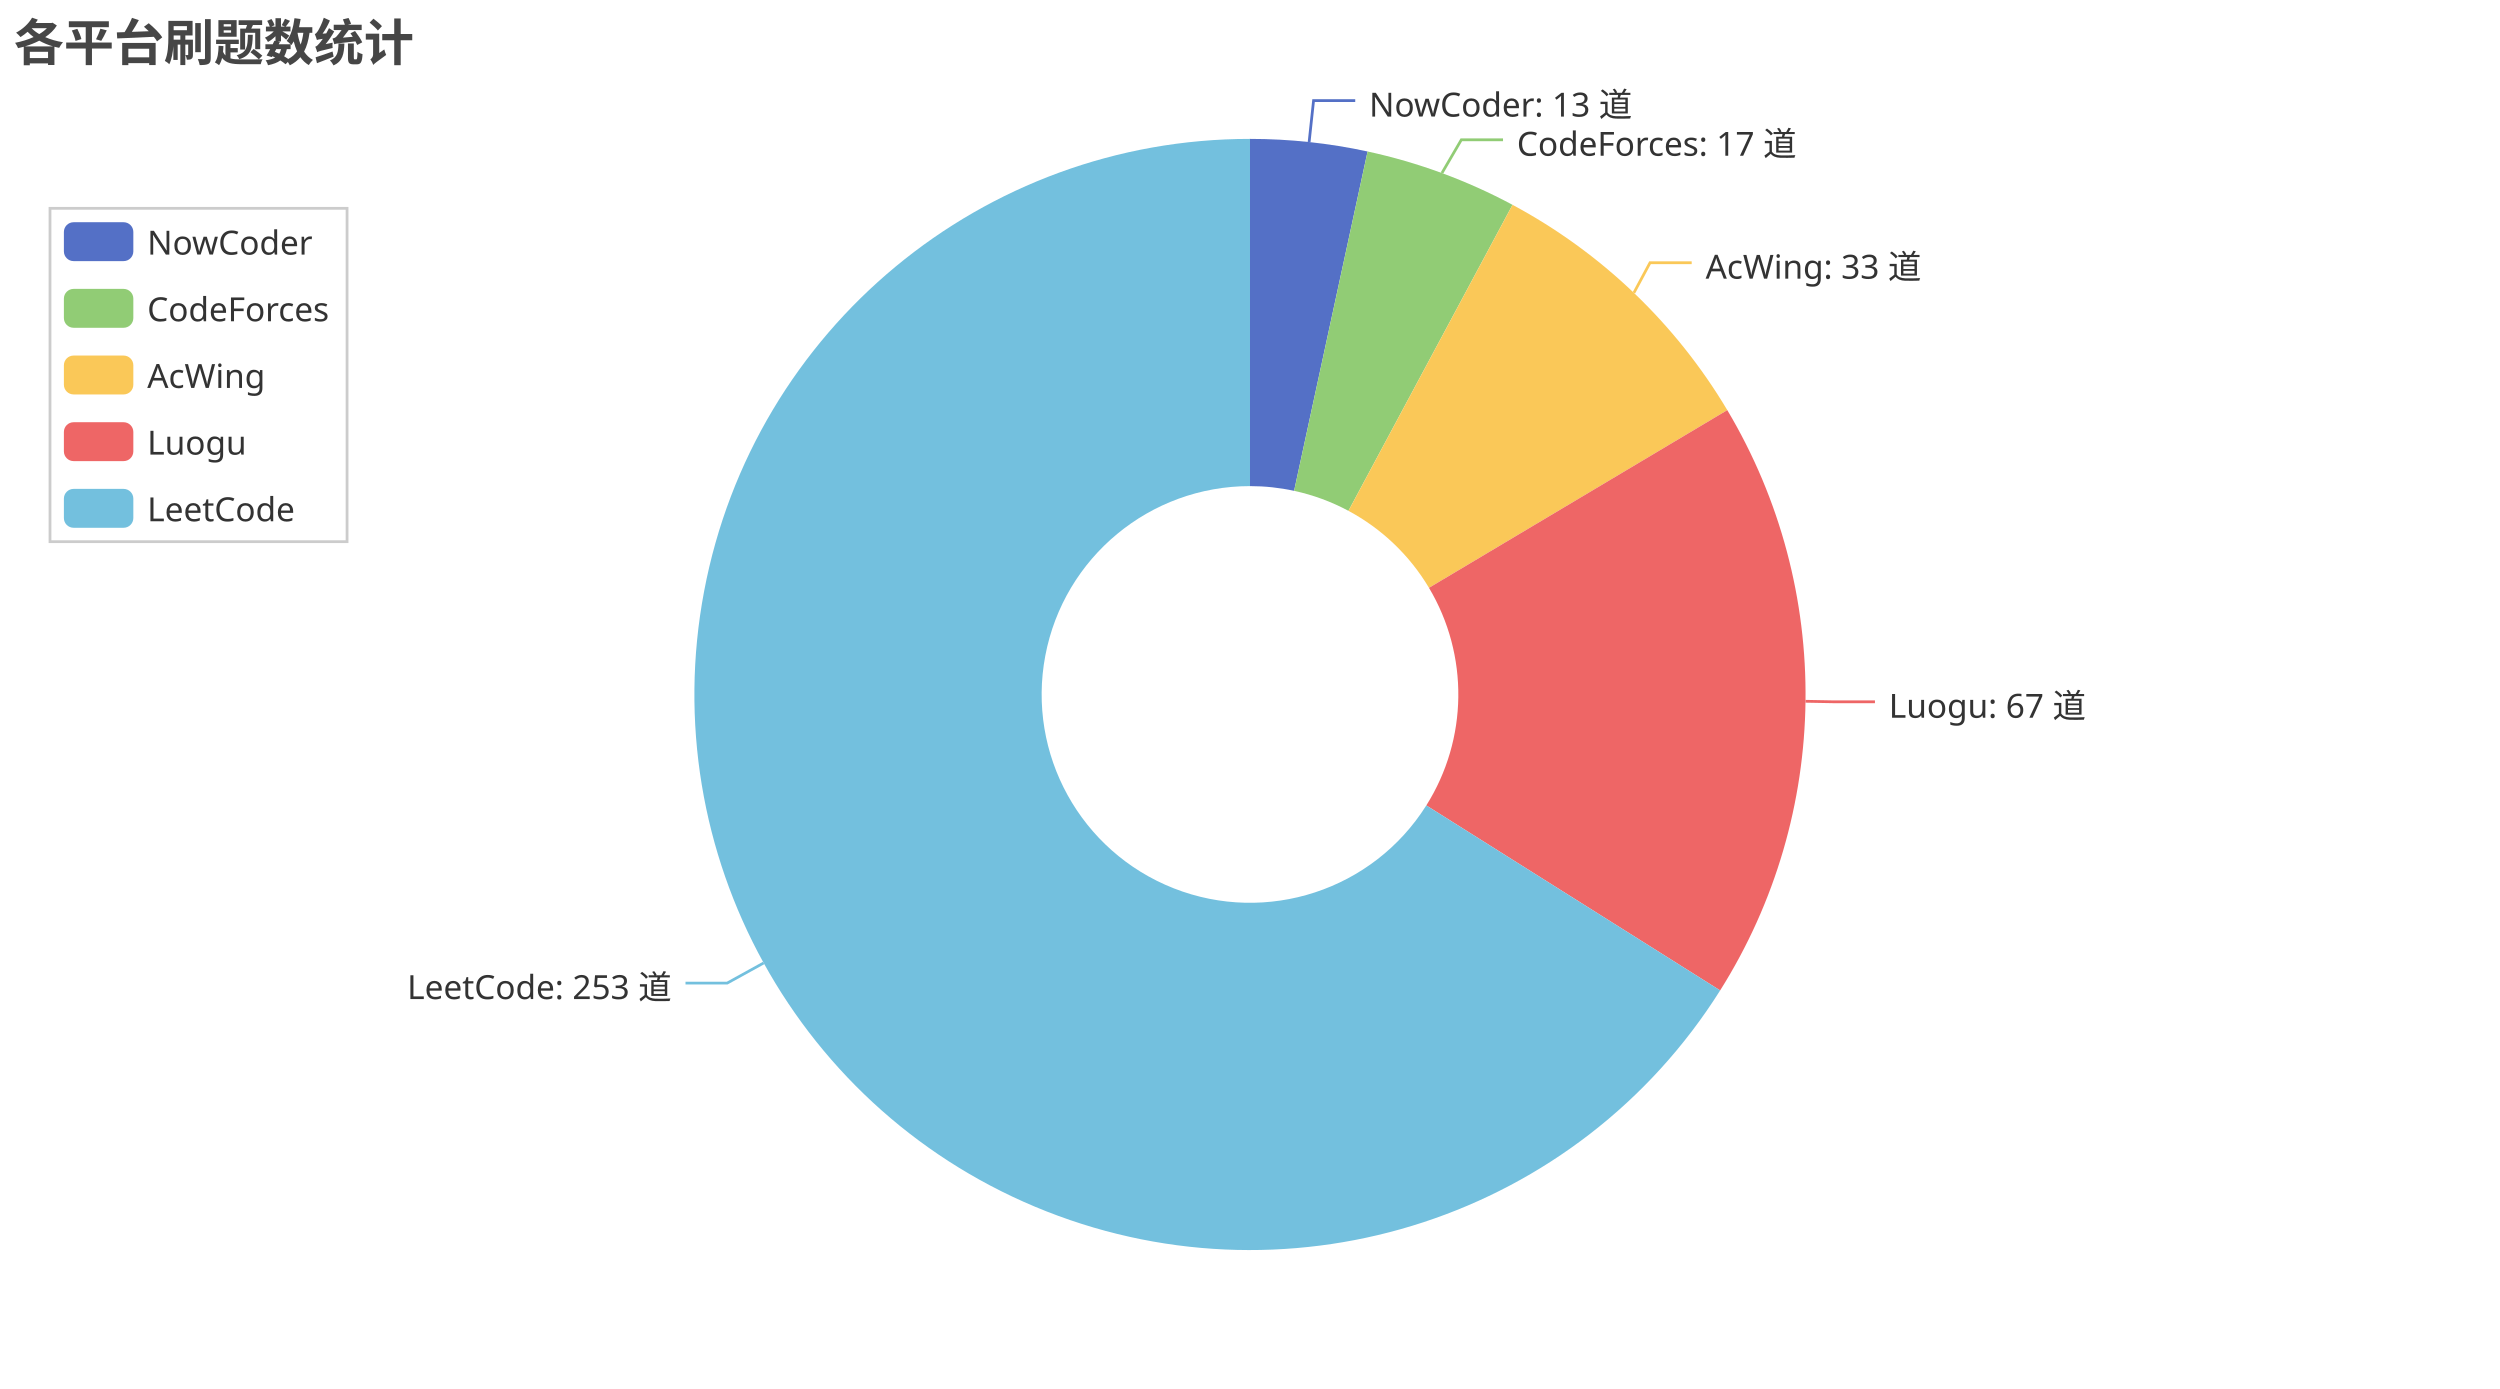
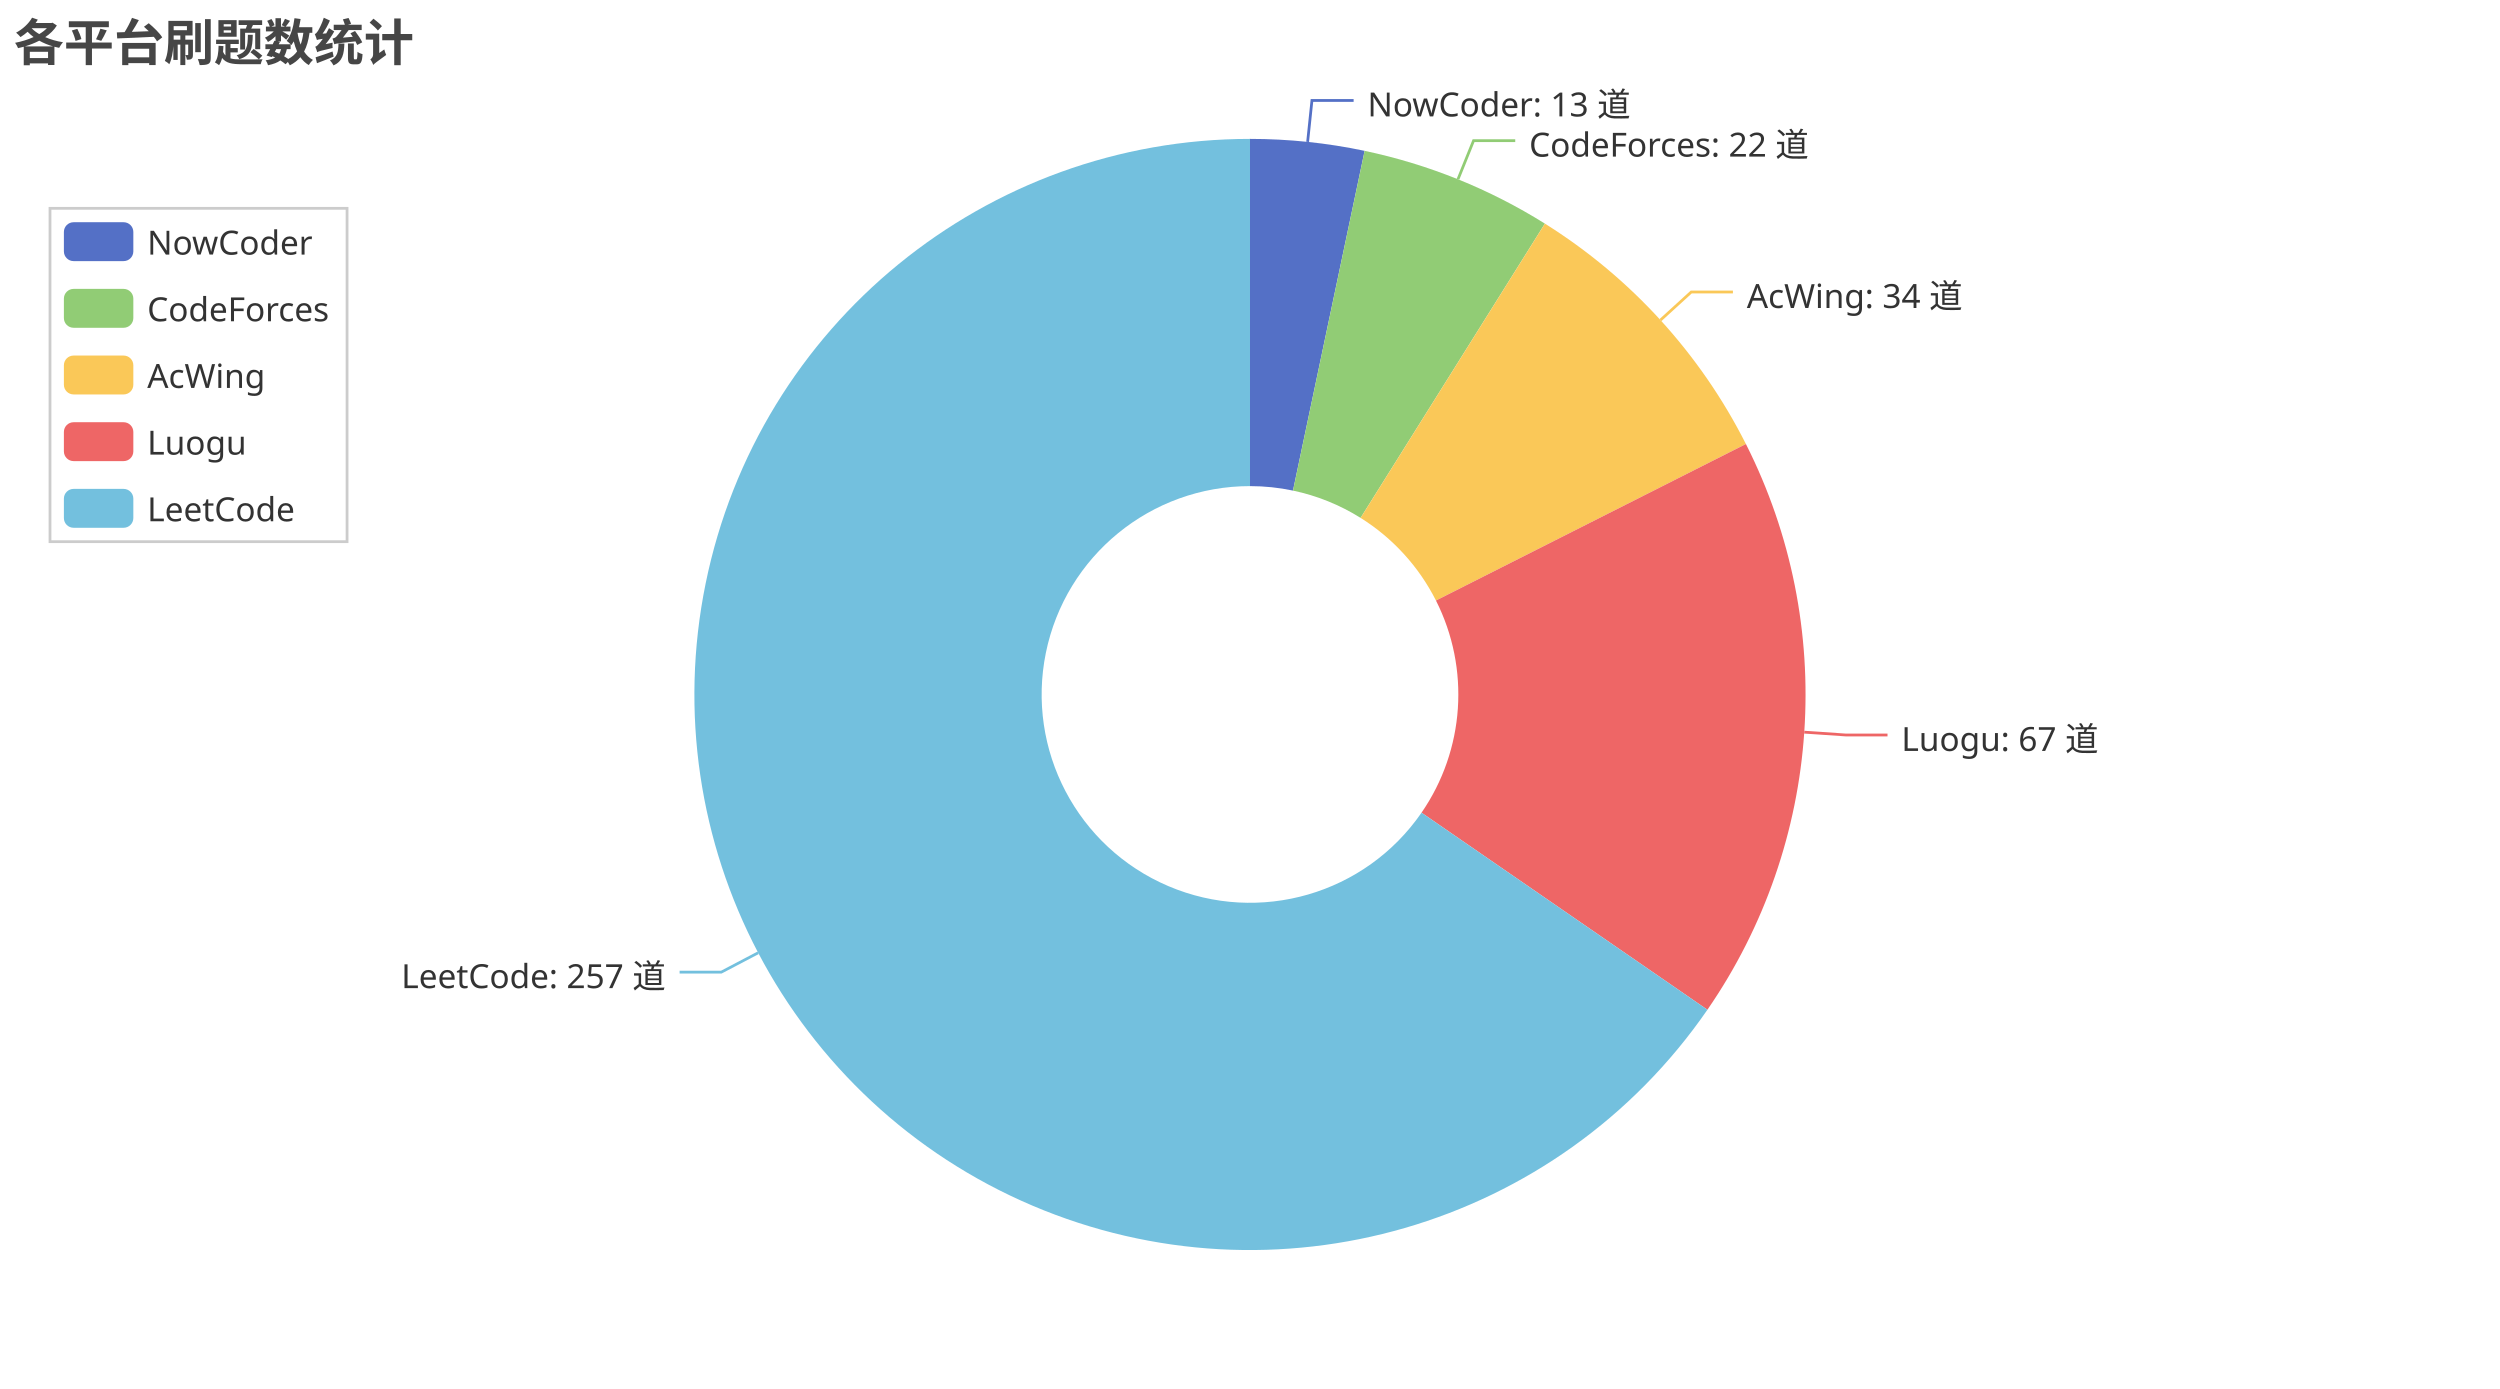
<svg xmlns="http://www.w3.org/2000/svg" version="1.1" baseProfile="full" width="900" height="500" style="position:absolute;left:0;top:0;user-select:none">
  <rect width="900" height="500" x="0" y="0" id="0" fill="none" />
  <g>
-     <path d="M471.286 51.136L472.883 36.221L487.883 36.221" fill="none" stroke="#5470c6" />
-     <path d="M519.089 62.312L526.085 50.321L541.085 50.321" fill="none" stroke="#91cc75" />
-     <path d="M588.196 105.425L594.011 94.582L609.011 94.582" fill="none" stroke="#fac858" />
-     <path d="M649.985 252.461L659.984 252.645L674.984 252.645" fill="none" stroke="#ee6666" />
-     <path d="M274.913 346.667L261.781 353.917L246.781 353.917" fill="none" stroke="#73c0de" />
-     <path d="M450 50A200 200 0 0 1 492.331 54.531L465.874 176.699A75 75 0 0 0 450 175Z" fill="#5470c6" />
-     <path d="M492.331 54.531A200 200 0 0 1 544.505 73.737L485.44 183.901A75 75 0 0 0 465.874 176.699Z" fill="#91cc75" />
-     <path d="M544.505 73.737A200 200 0 0 1 621.822 147.642L514.433 211.616A75 75 0 0 0 485.44 183.901Z" fill="#fac858" />
-     <path d="M621.822 147.642A200 200 0 0 1 619.251 356.555L513.469 289.958A75 75 0 0 0 514.433 211.616Z" fill="#ee6666" />
-     <path d="M619.251 356.555A200 200 0 1 1 450 50L450 175A75 75 0 1 0 513.469 289.958Z" fill="#73c0de" />
-     <text dominant-baseline="central" text-anchor="start" style="font-size:12px;font-family:Microsoft YaHei;" xml:space="preserve" transform="translate(492.8828 36.2212)" fill="#333" stroke="rgb(255,255,255)" stroke-width="2" paint-order="stroke" stroke-miterlimit="2">NowCoder: 13 道</text>
-     <text dominant-baseline="central" text-anchor="start" style="font-size:12px;font-family:Microsoft YaHei;" xml:space="preserve" transform="translate(546.0853 50.3212)" fill="#333" stroke="rgb(255,255,255)" stroke-width="2" paint-order="stroke" stroke-miterlimit="2">CodeForces: 17 道</text>
-     <text dominant-baseline="central" text-anchor="start" style="font-size:12px;font-family:Microsoft YaHei;" xml:space="preserve" transform="translate(614.0111 94.5817)" fill="#333" stroke="rgb(255,255,255)" stroke-width="2" paint-order="stroke" stroke-miterlimit="2">AcWing: 33 道</text>
-     <text dominant-baseline="central" text-anchor="start" style="font-size:12px;font-family:Microsoft YaHei;" xml:space="preserve" transform="translate(679.9837 252.6453)" fill="#333" stroke="rgb(255,255,255)" stroke-width="2" paint-order="stroke" stroke-miterlimit="2">Luogu: 67 道</text>
-     <text dominant-baseline="central" text-anchor="end" style="font-size:12px;font-family:Microsoft YaHei;" xml:space="preserve" transform="translate(241.7813 353.9169)" fill="#333" stroke="rgb(255,255,255)" stroke-width="2" paint-order="stroke" stroke-miterlimit="2">LeetCode: 253 道</text>
+     <path d="M470.747 51.079L472.303 36.16L487.303 36.16" fill="none" stroke="#5470c6" />
+     <path d="M524.872 64.543L530.487 50.634L545.487 50.634" fill="none" stroke="#91cc75" />
+     <path d="M597.77 115.226L608.853 105.118L623.853 105.118" fill="none" stroke="#fac858" />
+     <path d="M649.538 263.579L664.504 264.598L679.504 264.598" fill="none" stroke="#ee6666" />
+     <path d="M272.937 342.999L259.658 349.974L244.658 349.974" fill="none" stroke="#73c0de" />
+     <path d="M450 50A200 200 0 0 1 491.269 54.304L465.476 176.614A75 75 0 0 0 450 175Z" fill="#5470c6" />
+     <path d="M491.269 54.304A200 200 0 0 1 556.165 80.503L489.812 186.439A75 75 0 0 0 465.476 176.614Z" fill="#91cc75" />
+     <path d="M556.165 80.503A200 200 0 0 1 628.527 159.844L516.947 216.191A75 75 0 0 0 489.812 186.439Z" fill="#fac858" />
+     <path d="M628.527 159.844A200 200 0 0 1 614.667 363.512L511.75 292.567A75 75 0 0 0 516.947 216.191Z" fill="#ee6666" />
+     <path d="M614.667 363.512A200 200 0 1 1 450 50L450 175A75 75 0 1 0 511.75 292.567Z" fill="#73c0de" />
+     <text dominant-baseline="central" text-anchor="start" style="font-size:12px;font-family:Microsoft YaHei;" xml:space="preserve" transform="translate(492.3027 36.1599)" fill="#333" stroke="rgb(255,255,255)" stroke-width="2" paint-order="stroke" stroke-miterlimit="2">NowCoder: 13 道</text>
+     <text dominant-baseline="central" text-anchor="start" style="font-size:12px;font-family:Microsoft YaHei;" xml:space="preserve" transform="translate(550.4873 50.634)" fill="#333" stroke="rgb(255,255,255)" stroke-width="2" paint-order="stroke" stroke-miterlimit="2">CodeForces: 22 道</text>
+     <text dominant-baseline="central" text-anchor="start" style="font-size:12px;font-family:Microsoft YaHei;" xml:space="preserve" transform="translate(628.8529 105.1181)" fill="#333" stroke="rgb(255,255,255)" stroke-width="2" paint-order="stroke" stroke-miterlimit="2">AcWing: 34 道</text>
+     <text dominant-baseline="central" text-anchor="start" style="font-size:12px;font-family:Microsoft YaHei;" xml:space="preserve" transform="translate(684.5039 264.5976)" fill="#333" stroke="rgb(255,255,255)" stroke-width="2" paint-order="stroke" stroke-miterlimit="2">Luogu: 67 道</text>
+     <text dominant-baseline="central" text-anchor="end" style="font-size:12px;font-family:Microsoft YaHei;" xml:space="preserve" transform="translate(239.6577 349.974)" fill="#333" stroke="rgb(255,255,255)" stroke-width="2" paint-order="stroke" stroke-miterlimit="2">LeetCode: 257 道</text>
    <path d="M-5 -5l106.938 0l0 120l-106.938 0Z" transform="translate(23 80)" fill="none" stroke="#ccc" />
    <path d="M3.5 0L21.5 0A3.5 3.5 0 0 1 25 3.5L25 10.5A3.5 3.5 0 0 1 21.5 14L3.5 14A3.5 3.5 0 0 1 0 10.5L0 3.5A3.5 3.5 0 0 1 3.5 0" transform="translate(23 80)" fill="#5470c6" />
    <text dominant-baseline="central" text-anchor="start" style="font-size:12px;font-family:Microsoft YaHei;" x="30" y="7" transform="translate(23 80)" fill="#333">NowCoder</text>
    <path d="M3.5 0L21.5 0A3.5 3.5 0 0 1 25 3.5L25 10.5A3.5 3.5 0 0 1 21.5 14L3.5 14A3.5 3.5 0 0 1 0 10.5L0 3.5A3.5 3.5 0 0 1 3.5 0" transform="translate(23 104)" fill="#91cc75" />
    <text dominant-baseline="central" text-anchor="start" style="font-size:12px;font-family:Microsoft YaHei;" x="30" y="7" transform="translate(23 104)" fill="#333">CodeForces</text>
    <path d="M3.5 0L21.5 0A3.5 3.5 0 0 1 25 3.5L25 10.5A3.5 3.5 0 0 1 21.5 14L3.5 14A3.5 3.5 0 0 1 0 10.5L0 3.5A3.5 3.5 0 0 1 3.5 0" transform="translate(23 128)" fill="#fac858" />
    <text dominant-baseline="central" text-anchor="start" style="font-size:12px;font-family:Microsoft YaHei;" x="30" y="7" transform="translate(23 128)" fill="#333">AcWing</text>
    <path d="M3.5 0L21.5 0A3.5 3.5 0 0 1 25 3.5L25 10.5A3.5 3.5 0 0 1 21.5 14L3.5 14A3.5 3.5 0 0 1 0 10.5L0 3.5A3.5 3.5 0 0 1 3.5 0" transform="translate(23 152)" fill="#ee6666" />
    <text dominant-baseline="central" text-anchor="start" style="font-size:12px;font-family:Microsoft YaHei;" x="30" y="7" transform="translate(23 152)" fill="#333">Luogu</text>
    <path d="M3.5 0L21.5 0A3.5 3.5 0 0 1 25 3.5L25 10.5A3.5 3.5 0 0 1 21.5 14L3.5 14A3.5 3.5 0 0 1 0 10.5L0 3.5A3.5 3.5 0 0 1 3.5 0" transform="translate(23 176)" fill="#73c0de" />
    <text dominant-baseline="central" text-anchor="start" style="font-size:12px;font-family:Microsoft YaHei;" x="30" y="7" transform="translate(23 176)" fill="#333">LeetCode</text>
    <path d="M-5 -5l154 0l0 28l-154 0Z" transform="translate(5 5)" fill="rgb(0,0,0)" fill-opacity="0" stroke="#ccc" stroke-width="0" />
    <text dominant-baseline="central" text-anchor="start" style="font-size:18px;font-family:Microsoft YaHei;font-weight:bold;" y="9" transform="translate(5 5)" fill="#464646">各平台刷题数统计</text>
  </g>
</svg>
